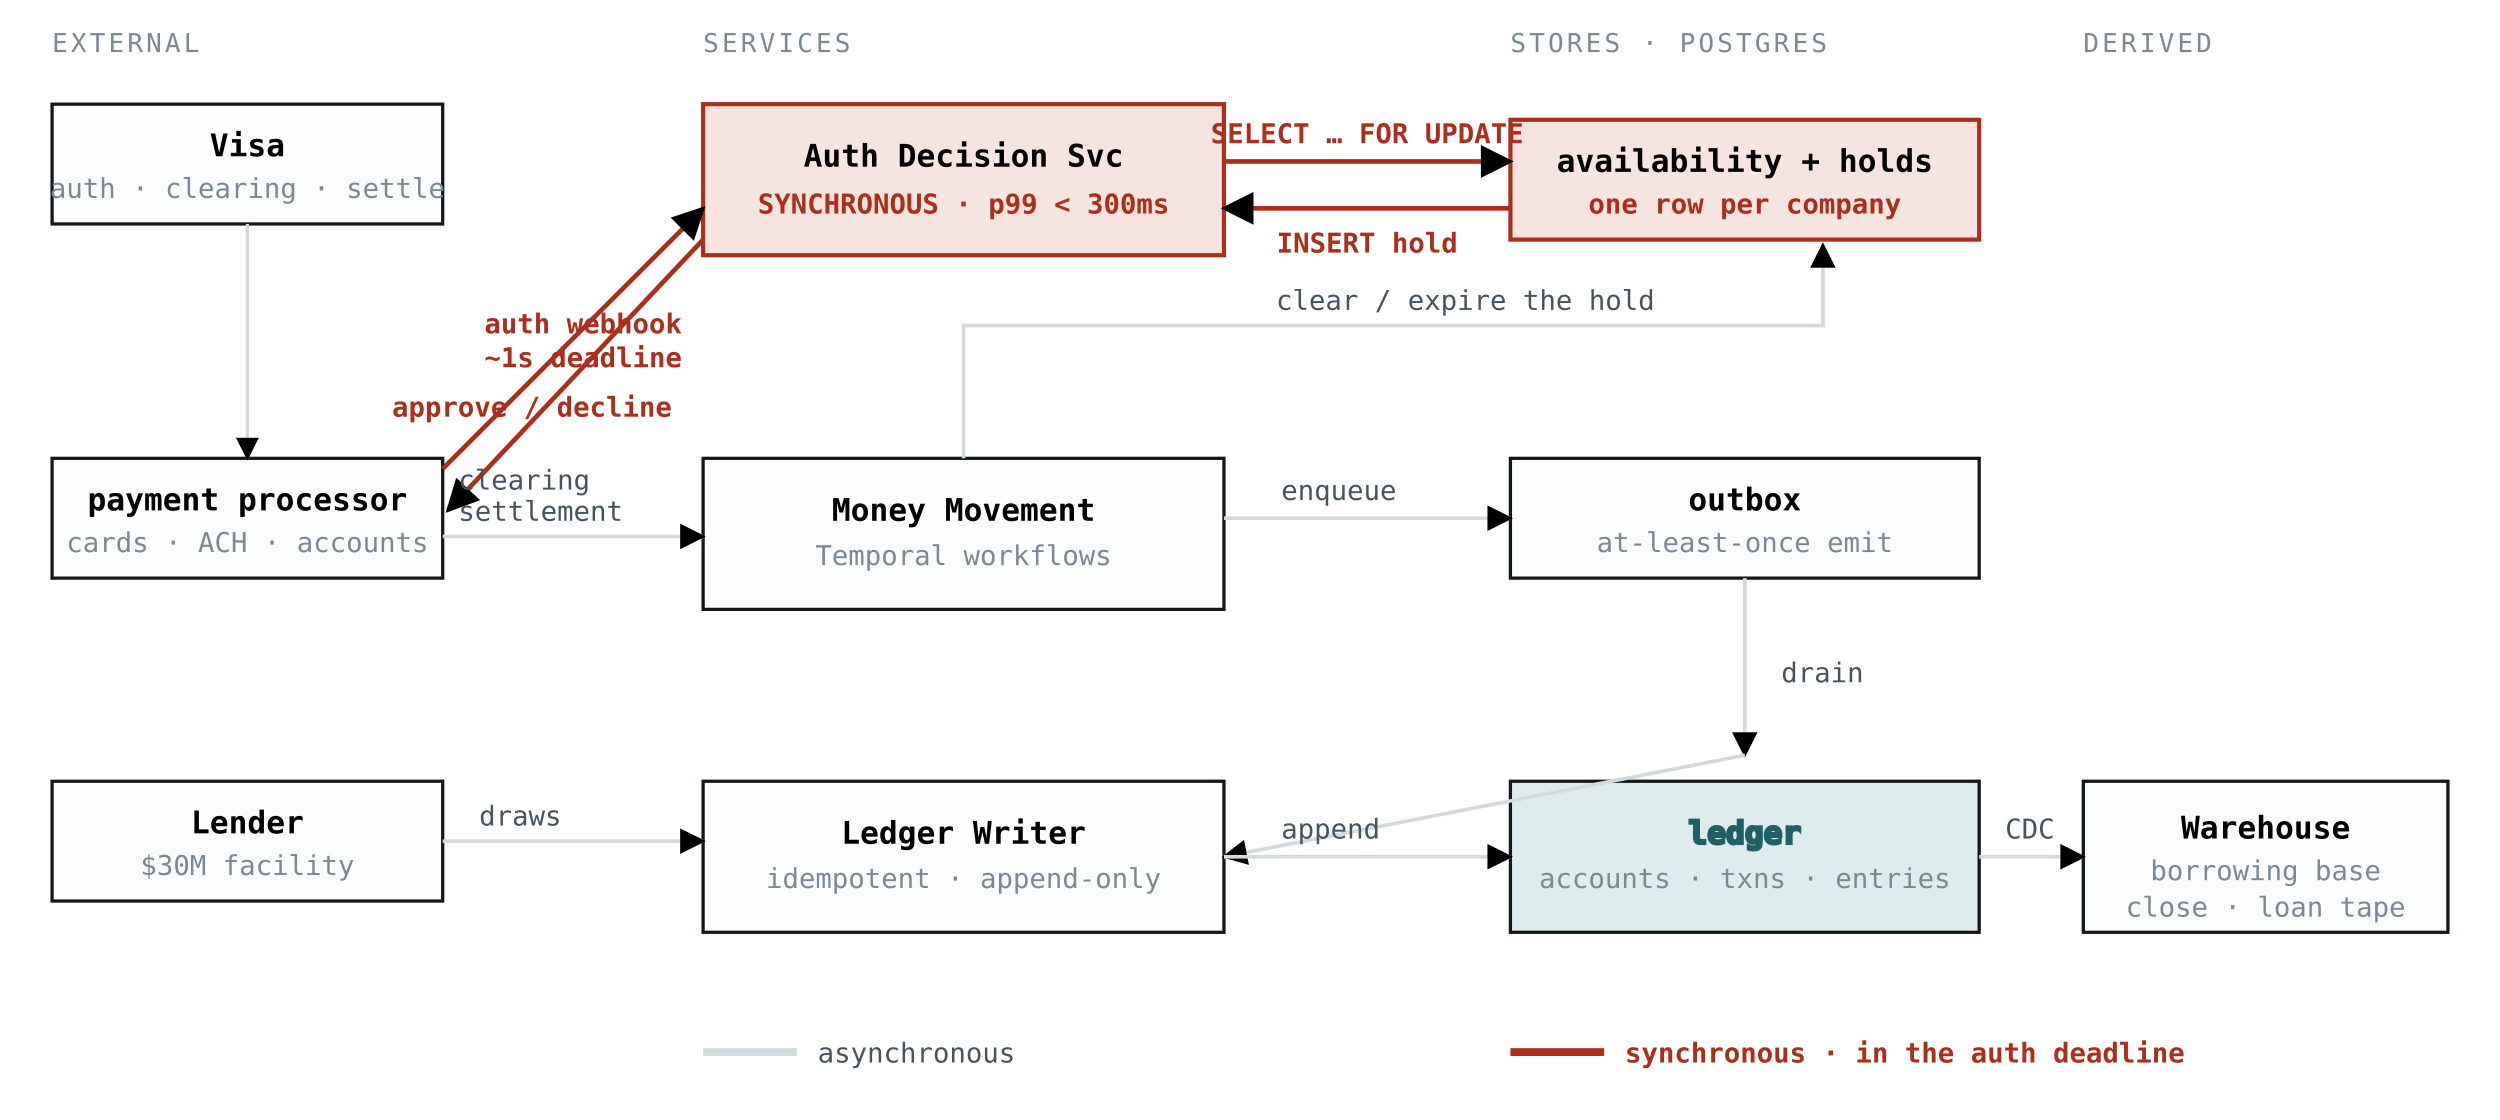
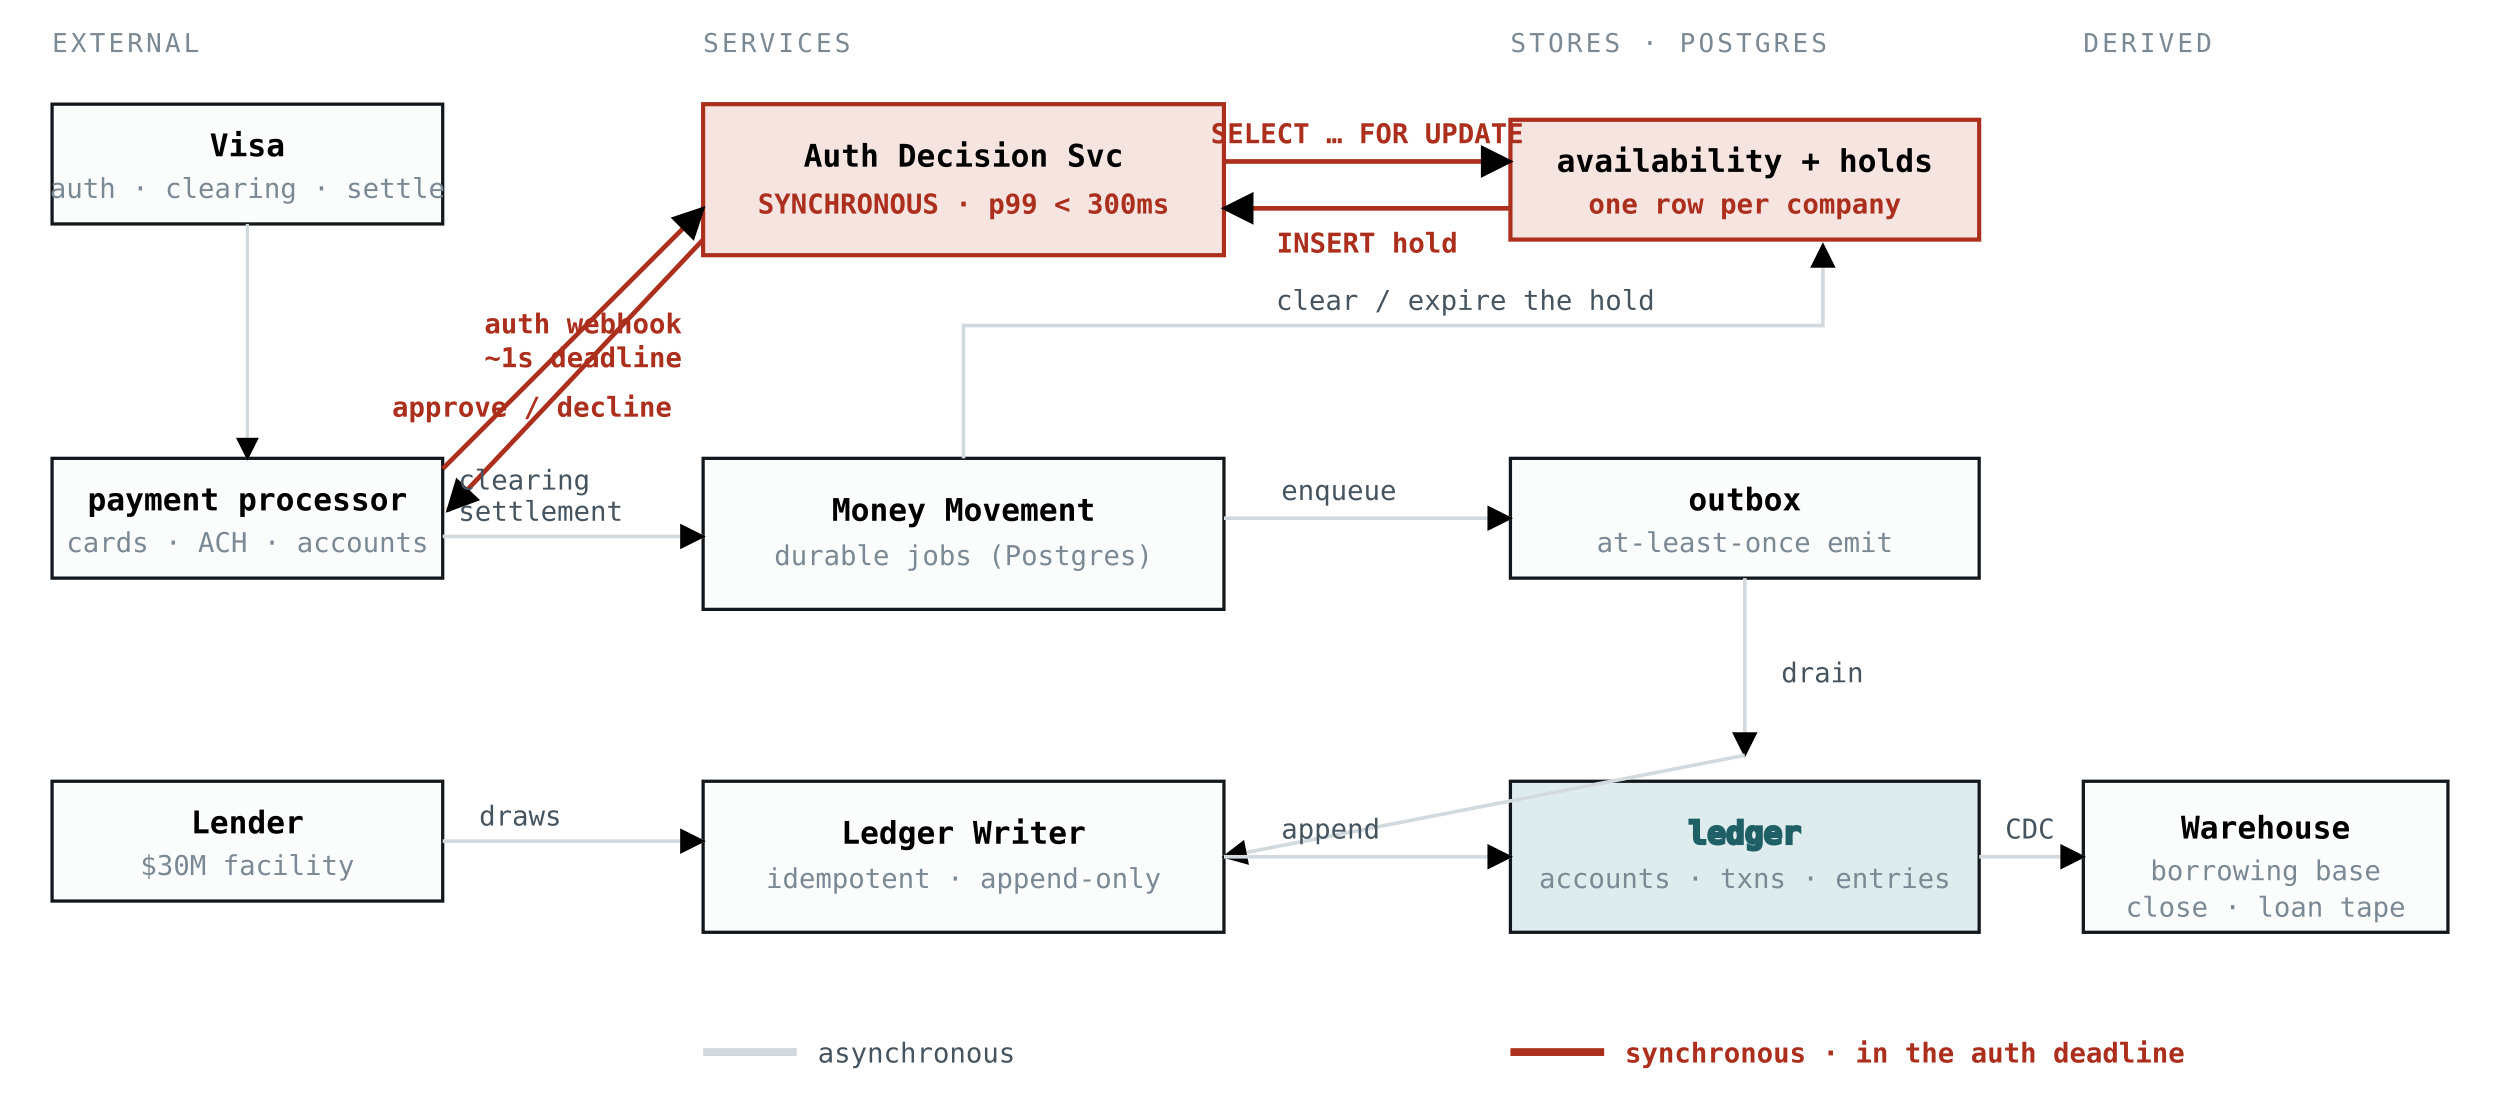
- <svg xmlns="http://www.w3.org/2000/svg" viewBox="0 0 960 430" role="img" aria-label="Architecture diagram: the card authorization decision runs synchronously against a single-row availability table and returns to payment processor within the deadline, while the general ledger write happens asynchronously via an outbox, with Temporal driving all long-running money-movement lifecycles.">
+ <svg xmlns="http://www.w3.org/2000/svg" viewBox="0 0 960 430" role="img" aria-label="Architecture diagram: the card authorization decision runs synchronously against a single-row availability table and returns to payment processor within the deadline, while the general ledger write happens asynchronously via an outbox, with durable Postgres-backed jobs driving all long-running money-movement lifecycles.">
  <style>
  text { font-family: ui-monospace, "SF Mono", Menlo, Consolas, monospace; }
  .s-cool { stroke: #1f5f66; color: #1f5f66; }
  .s-faint { stroke: #d3dade; }
  .s-fill-card { fill: #fbfcfc; }
  .s-fill-cool { fill: #dfeced; }
  .s-fill-hot { fill: #f5e4e0; }
  .s-hot { stroke: #ab2f1c; color: #ab2f1c; }
  .s-stroke { stroke: #12171c; }
  .t-edge { font-size: 10.5px; fill: #46545f; }
  .t-hdr { font-size: 10px; letter-spacing: .12em; fill: #7b8994; }
  .t-hot { font-size: 10.5px; fill: #ab2f1c; font-weight: 600; }
  .t-lbl { font-size: 12px; font-weight: 600; }
  .t-sub { font-size: 10.5px; fill: #7b8994; }
  @media (prefers-color-scheme: dark) {
    .s-cool { stroke: #6fb3ba; color: #6fb3ba; }
    .s-faint { stroke: #2a343a; }
    .s-fill-card { fill: #141a1e; }
    .s-fill-cool { fill: #142428; }
    .s-fill-hot { fill: #2c1a16; }
    .s-hot { stroke: #e2705a; color: #e2705a; }
    .s-stroke { stroke: #e4eaed; }
    .t-edge { font-size: 10.5px; fill: #9dabb4; }
    .t-hdr { font-size: 10px; letter-spacing: .12em; fill: #6d7c86; }
    .t-hot { font-size: 10.5px; fill: #e2705a; font-weight: 600; }
    .t-lbl { font-size: 12px; font-weight: 600; }
    .t-sub { font-size: 10.5px; fill: #6d7c86; }
  }
  </style>
  <defs>
    <marker id="ah" viewBox="0 0 10 10" refX="9" refY="5" markerWidth="7" markerHeight="7" orient="auto-start-reverse">
      <path d="M0,0 L10,5 L0,10 z" fill="currentColor" />
    </marker>
  </defs>
  <text class="t-hdr" x="20" y="20">EXTERNAL</text>
  <text class="t-hdr" x="270" y="20">SERVICES</text>
  <text class="t-hdr" x="580" y="20">STORES · POSTGRES</text>
  <text class="t-hdr" x="800" y="20">DERIVED</text>
  <g class="s-stroke" stroke-width="1.25">
    <rect class="s-fill-card" x="20" y="40" width="150" height="46" />
    <rect class="s-fill-card" x="20" y="176" width="150" height="46" />
    <rect class="s-fill-card" x="20" y="300" width="150" height="46" />
  </g>
  <text class="t-lbl" x="95" y="60" text-anchor="middle">Visa</text>
  <text class="t-sub" x="95" y="76" text-anchor="middle">auth · clearing · settle</text>
  <text class="t-lbl" x="95" y="196" text-anchor="middle">payment processor</text>
  <text class="t-sub" x="95" y="212" text-anchor="middle">cards · ACH · accounts</text>
  <text class="t-lbl" x="95" y="320" text-anchor="middle">Lender</text>
  <text class="t-sub" x="95" y="336" text-anchor="middle">$30M facility</text>
  <line class="s-faint" x1="95" y1="86" x2="95" y2="176" stroke-width="1.25" marker-end="url(#ah)" />
  <g stroke-width="1.6" class="s-hot">
    <rect class="s-fill-hot" x="270" y="40" width="200" height="58" />
  </g>
  <text class="t-lbl" x="370" y="64" text-anchor="middle" fill="currentColor">Auth Decision Svc</text>
  <text class="t-hot" x="370" y="82" text-anchor="middle">SYNCHRONOUS · p99 &lt; 300ms</text>
  <g class="s-stroke" stroke-width="1.25">
    <rect class="s-fill-card" x="270" y="176" width="200" height="58" />
    <rect class="s-fill-card" x="270" y="300" width="200" height="58" />
  </g>
  <text class="t-lbl" x="370" y="200" text-anchor="middle">Money Movement</text>
-   <text class="t-sub" x="370" y="217" text-anchor="middle">Temporal workflows</text>
+   <text class="t-sub" x="370" y="217" text-anchor="middle">durable jobs (Postgres)</text>
  <text class="t-lbl" x="370" y="324" text-anchor="middle">Ledger Writer</text>
  <text class="t-sub" x="370" y="341" text-anchor="middle">idempotent · append-only</text>
  <g class="s-hot" stroke-width="1.6">
    <rect class="s-fill-hot" x="580" y="46" width="180" height="46" />
  </g>
  <text class="t-lbl" x="670" y="66" text-anchor="middle" fill="currentColor">availability + holds</text>
  <text class="t-hot" x="670" y="82" text-anchor="middle">one row per company</text>
  <g class="s-stroke" stroke-width="1.25">
    <rect class="s-fill-card" x="580" y="176" width="180" height="46" />
    <rect class="s-fill-cool" x="580" y="300" width="180" height="58" />
  </g>
  <text class="t-lbl" x="670" y="196" text-anchor="middle">outbox</text>
  <text class="t-sub" x="670" y="212" text-anchor="middle">at-least-once emit</text>
  <text class="t-lbl s-cool" x="670" y="324" text-anchor="middle" fill="currentColor">ledger</text>
  <text class="t-sub" x="670" y="341" text-anchor="middle">accounts · txns · entries</text>
  <g class="s-stroke" stroke-width="1.25">
    <rect class="s-fill-card" x="800" y="300" width="140" height="58" />
  </g>
  <text class="t-lbl" x="870" y="322" text-anchor="middle">Warehouse</text>
  <text class="t-sub" x="870" y="338" text-anchor="middle">borrowing base</text>
  <text class="t-sub" x="870" y="352" text-anchor="middle">close · loan tape</text>
  <g class="s-hot" stroke-width="1.8" fill="none">
    <line x1="170" y1="180" x2="270" y2="80" marker-end="url(#ah)" />
    <line x1="470" y1="62" x2="580" y2="62" marker-end="url(#ah)" />
    <line x1="580" y1="80" x2="470" y2="80" marker-end="url(#ah)" />
    <line x1="270" y1="92" x2="172" y2="196" marker-end="url(#ah)" />
  </g>
  <text class="t-hot" x="186" y="128">auth webhook</text>
  <text class="t-hot" x="186" y="141">~1s deadline</text>
  <text class="t-hot" x="525" y="55" text-anchor="middle">SELECT … FOR UPDATE</text>
  <text class="t-hot" x="525" y="97" text-anchor="middle">INSERT hold</text>
  <text class="t-hot" x="258" y="160" text-anchor="end">approve / decline</text>
  <g class="s-faint" stroke-width="1.4" fill="none">
    <polyline points="370,176 370,125 700,125 700,94" marker-end="url(#ah)" />
    <line x1="170" y1="206" x2="270" y2="206" marker-end="url(#ah)" />
    <line x1="470" y1="199" x2="580" y2="199" marker-end="url(#ah)" />
    <line x1="670" y1="222" x2="670" y2="290" marker-end="url(#ah)" />
    <line x1="670" y1="290" x2="470" y2="329" marker-end="url(#ah)" />
    <line x1="470" y1="329" x2="580" y2="329" marker-end="url(#ah)" />
    <line x1="760" y1="329" x2="800" y2="329" marker-end="url(#ah)" />
    <line x1="170" y1="323" x2="270" y2="323" marker-end="url(#ah)" />
  </g>
  <text class="t-edge" x="490" y="119">clear / expire the hold</text>
  <text class="t-edge" x="176" y="188">clearing</text>
  <text class="t-edge" x="176" y="200">settlement</text>
  <text class="t-edge" x="492" y="192">enqueue</text>
  <text class="t-edge" x="684" y="262">drain</text>
  <text class="t-edge" x="492" y="322">append</text>
  <text class="t-edge" x="770" y="322">CDC</text>
  <text class="t-edge" x="184" y="317">draws</text>
  <g class="s-hot" stroke-width="3">
    <line x1="580" y1="404" x2="616" y2="404" />
  </g>
  <text class="t-hot" x="624" y="408">synchronous · in the auth deadline</text>
  <g class="s-faint" stroke-width="3">
    <line x1="270" y1="404" x2="306" y2="404" />
  </g>
  <text class="t-edge" x="314" y="408">asynchronous</text>
</svg>
